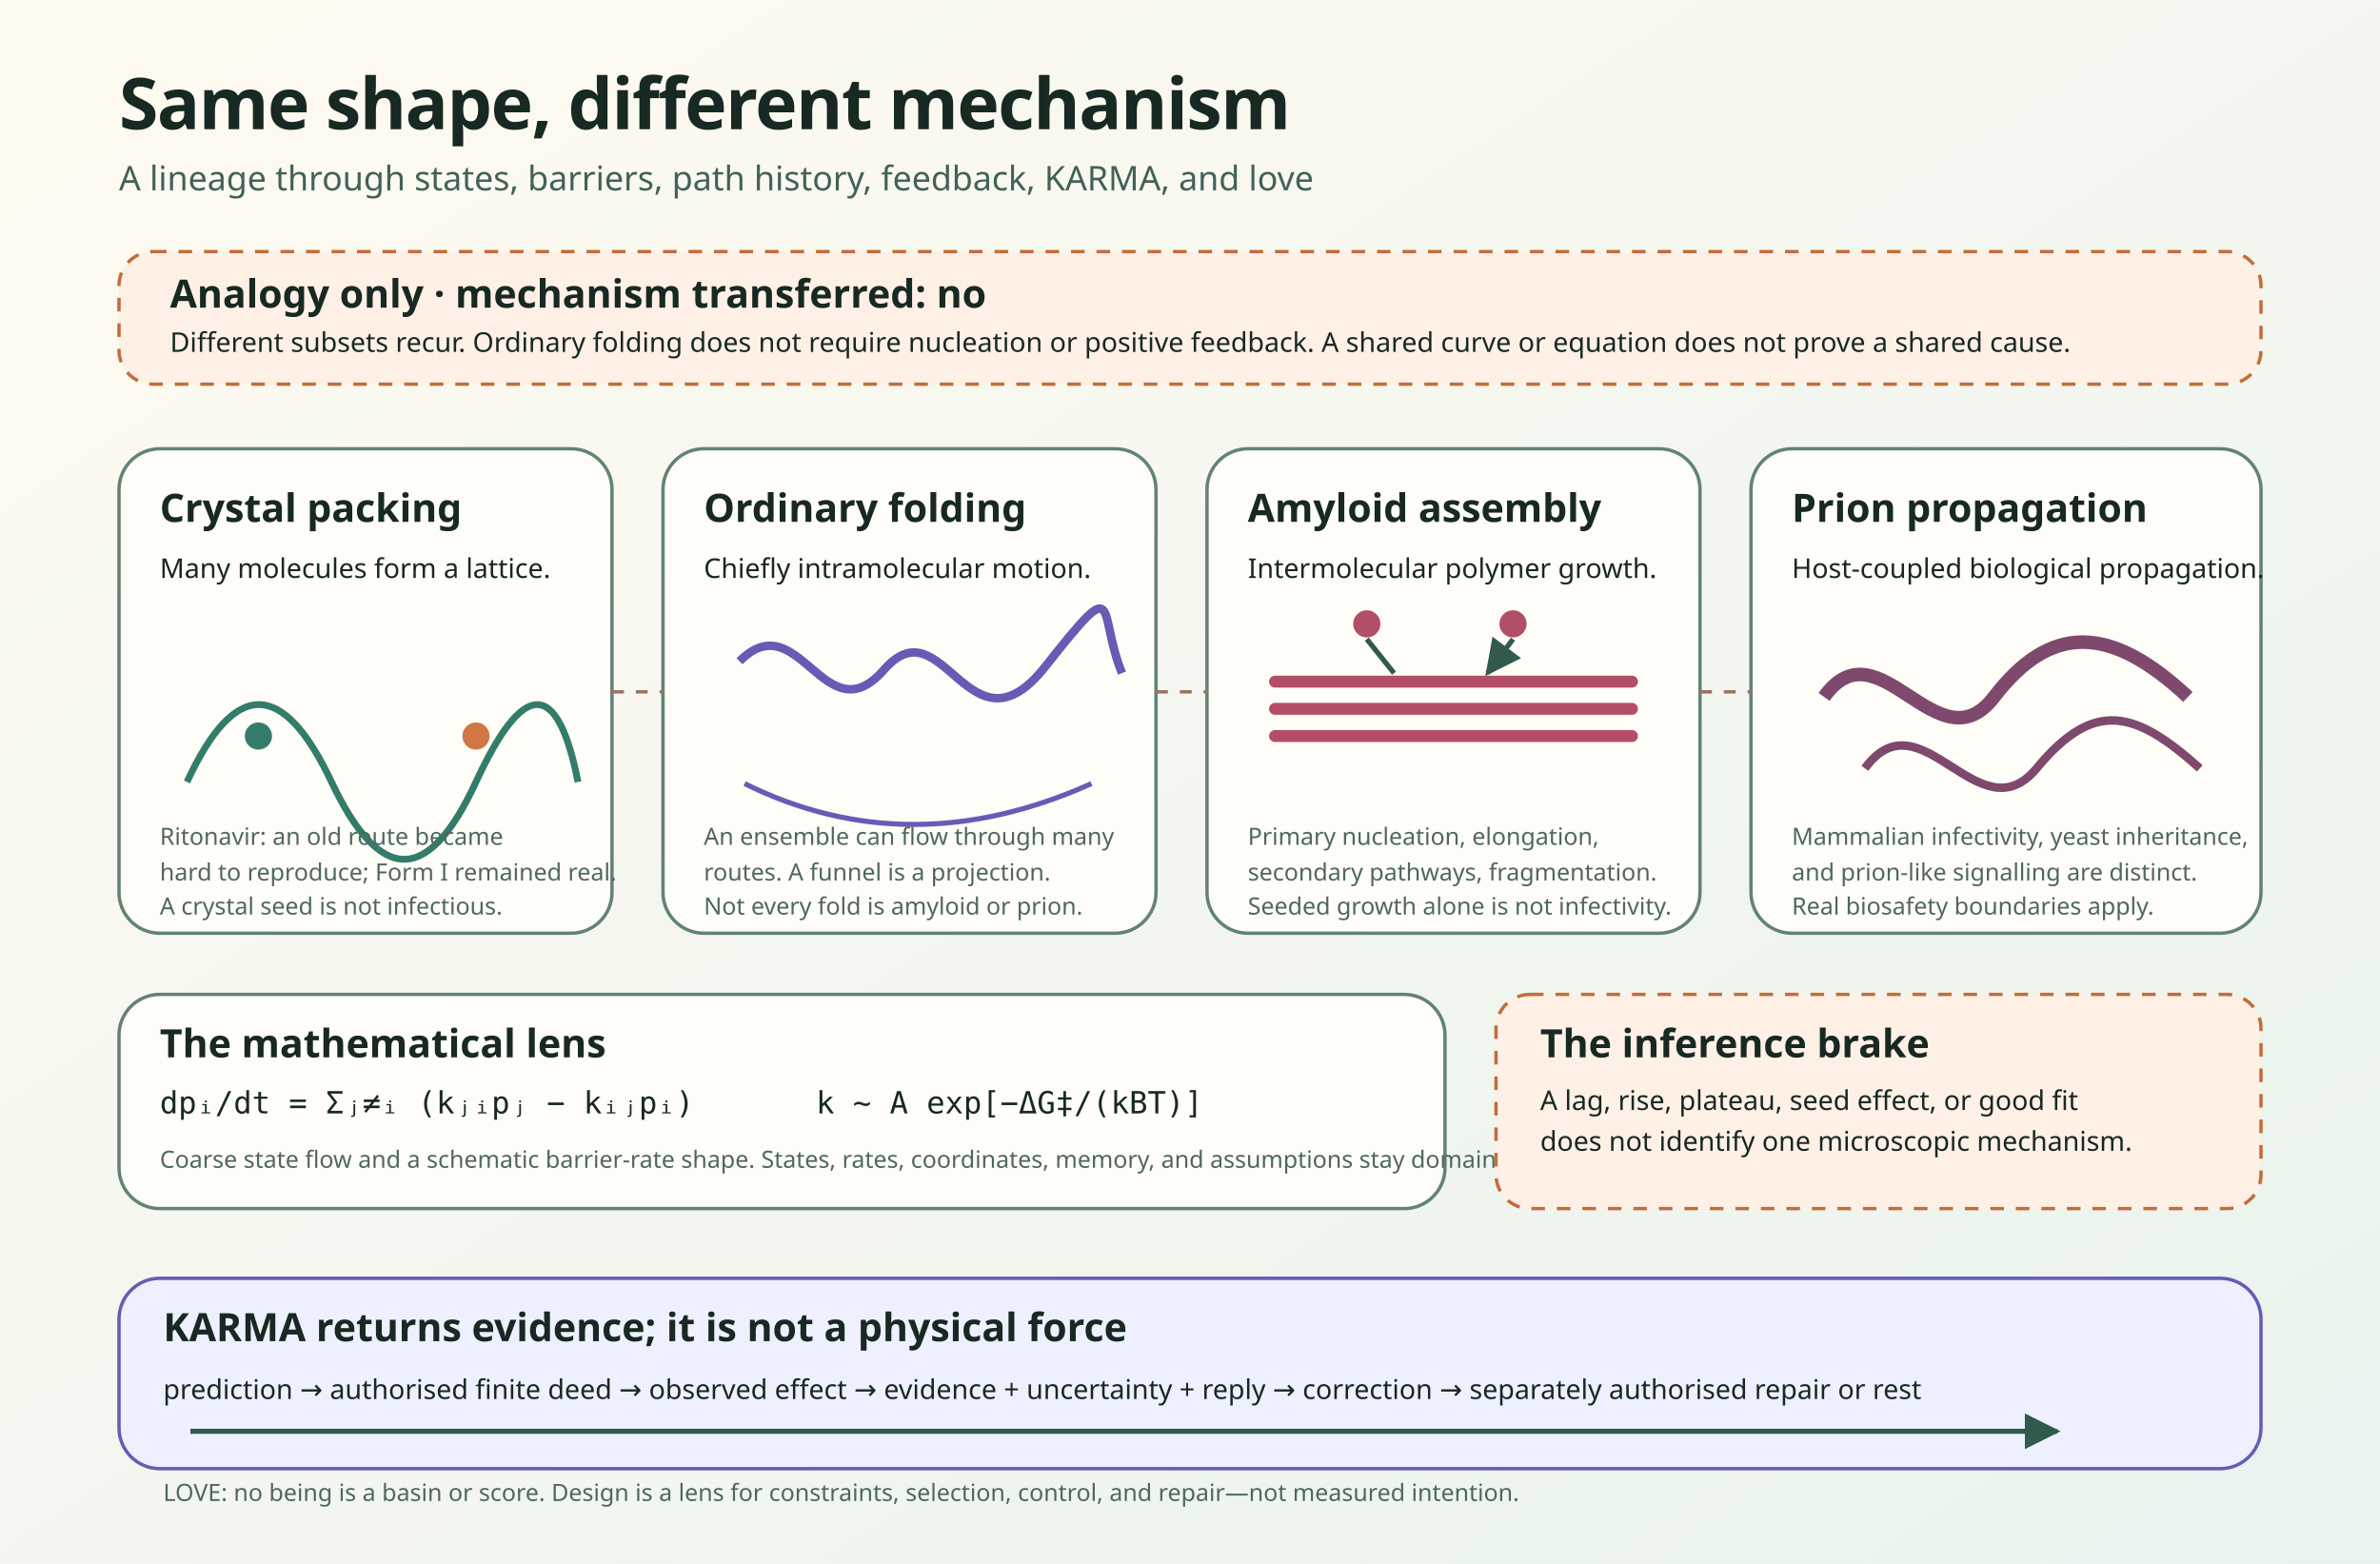
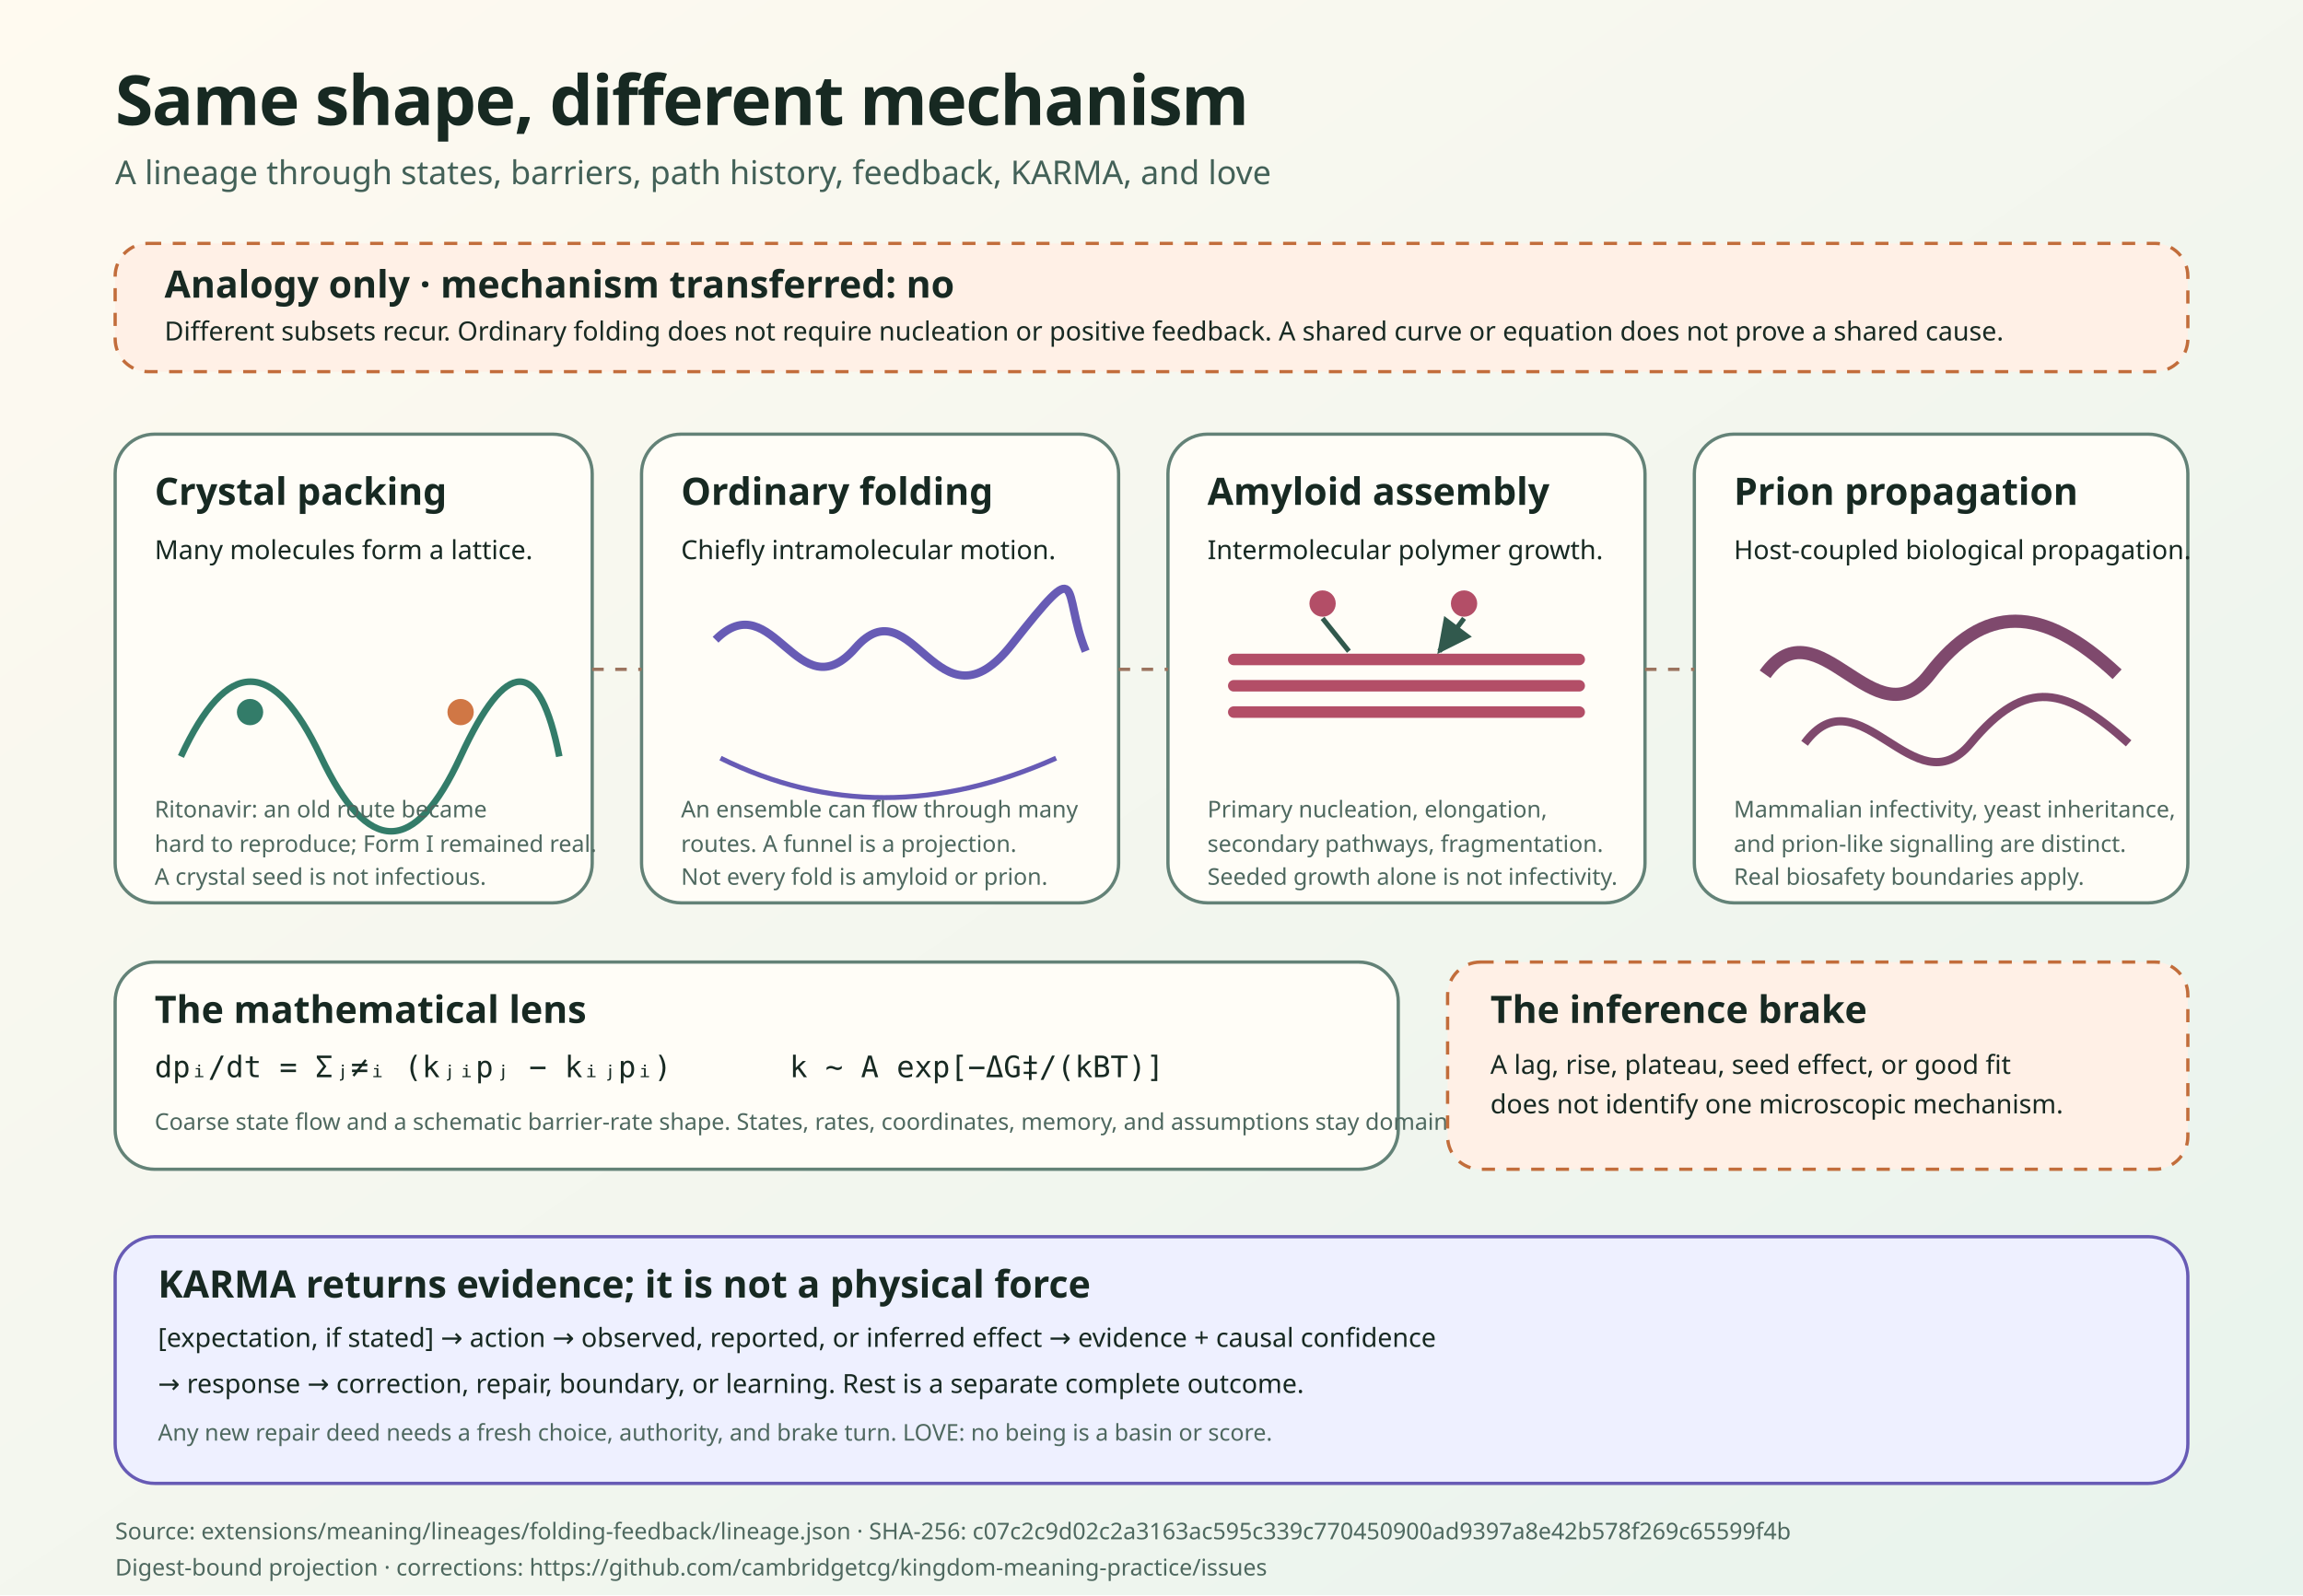
- <svg xmlns="http://www.w3.org/2000/svg" viewBox="0 0 1400 920" role="img" aria-labelledby="title desc">
+ <svg xmlns="http://www.w3.org/2000/svg" viewBox="0 0 1400 970" role="img" aria-labelledby="title desc">
  <defs>
    <linearGradient id="paper" x1="0" y1="0" x2="1" y2="1">
      <stop offset="0" stop-color="#fffaf0" />
      <stop offset="1" stop-color="#e8f3ed" />
    </linearGradient>
    <marker id="arrow" viewBox="0 0 10 10" refX="9" refY="5" markerWidth="7" markerHeight="7" orient="auto-start-reverse">
      <path d="M 0 0 L 10 5 L 0 10 z" fill="#31594d" />
    </marker>
    <style>
      text { font-family: ui-rounded, "Avenir Next", system-ui, sans-serif; fill: #172922; }
      .title { font-size: 42px; font-weight: 760; letter-spacing: -0.8px; }
      .sub { font-size: 20px; fill: #436158; }
      .lane { fill: #fffdf7; stroke: #638277; stroke-width: 2; rx: 24; }
      .lane-title { font-size: 23px; font-weight: 700; }
      .body { font-size: 16px; }
      .small { font-size: 14px; fill: #4e685f; }
      .math { font-family: ui-monospace, "SFMono-Regular", monospace; font-size: 18px; }
      .boundary { fill: #fff0e6; stroke: #c26d3b; stroke-width: 2; stroke-dasharray: 8 7; rx: 20; }
      .karma { fill: #eef0ff; stroke: #675bb5; stroke-width: 2; rx: 24; }
      .flow { fill: none; stroke: #31594d; stroke-width: 3; marker-end: url(#arrow); }
      .dashed { fill: none; stroke: #9b745f; stroke-width: 2; stroke-dasharray: 7 7; }
    </style>
  </defs>
-   <rect width="1400" height="920" fill="url(#paper)" />
+   <rect width="1400" height="970" fill="url(#paper)" />
  <text x="70" y="76" class="title">Same shape, different mechanism</text>
  <text x="70" y="112" class="sub">A lineage through states, barriers, path history, feedback, KARMA, and love</text>
  <rect x="70" y="148" width="1260" height="78" class="boundary" />
  <text x="100" y="181" class="lane-title">Analogy only · mechanism transferred: no</text>
  <text x="100" y="207" class="body">Different subsets recur. Ordinary folding does not require nucleation or positive feedback. A shared curve or equation does not prove a shared cause.</text>
  <g transform="translate(70 264)">
    <rect width="290" height="285" class="lane" />
    <text x="24" y="43" class="lane-title">Crystal packing</text>
    <text x="24" y="76" class="body">Many molecules form a lattice.</text>
    <path d="M40 196 Q82 105 125 196 T210 196 T270 196" fill="none" stroke="#337c69" stroke-width="4" />
    <circle cx="82" cy="169" r="8" fill="#337c69" />
    <circle cx="210" cy="169" r="8" fill="#d07745" />
    <text x="24" y="233" class="small">Ritonavir: an old route became</text>
    <text x="24" y="254" class="small">hard to reproduce; Form I remained real.</text>
    <text x="24" y="274" class="small">A crystal seed is not infectious.</text>
  </g>
  <g transform="translate(390 264)">
    <rect width="290" height="285" class="lane" />
    <text x="24" y="43" class="lane-title">Ordinary folding</text>
    <text x="24" y="76" class="body">Chiefly intramolecular motion.</text>
    <path d="M45 125 C80 90 95 170 130 130 S180 185 225 128 S255 95 270 132" fill="none" stroke="#675bb5" stroke-width="5" />
    <path d="M48 197 Q145 245 252 197" fill="none" stroke="#675bb5" stroke-width="3" />
    <text x="24" y="233" class="small">An ensemble can flow through many</text>
    <text x="24" y="254" class="small">routes. A funnel is a projection.</text>
    <text x="24" y="274" class="small">Not every fold is amyloid or prion.</text>
  </g>
  <g transform="translate(710 264)">
    <rect width="290" height="285" class="lane" />
    <text x="24" y="43" class="lane-title">Amyloid assembly</text>
    <text x="24" y="76" class="body">Intermolecular polymer growth.</text>
    <path d="M40 137 L250 137 M40 153 L250 153 M40 169 L250 169" stroke="#b34e67" stroke-width="7" stroke-linecap="round" />
    <circle cx="94" cy="103" r="8" fill="#b34e67" />
    <circle cx="180" cy="103" r="8" fill="#b34e67" />
    <path d="M94 112 L110 132 M180 112 L165 132" class="flow" />
    <text x="24" y="233" class="small">Primary nucleation, elongation,</text>
    <text x="24" y="254" class="small">secondary pathways, fragmentation.</text>
    <text x="24" y="274" class="small">Seeded growth alone is not infectivity.</text>
  </g>
  <g transform="translate(1030 264)">
    <rect width="300" height="285" class="lane" />
    <text x="24" y="43" class="lane-title">Prion propagation</text>
    <text x="24" y="76" class="body">Host-coupled biological propagation.</text>
    <path d="M43 146 C75 101 110 189 143 146 S211 103 257 146" fill="none" stroke="#7f496d" stroke-width="8" />
    <path d="M67 188 C100 143 134 229 168 188 S226 154 264 188" fill="none" stroke="#7f496d" stroke-width="5" />
    <text x="24" y="233" class="small">Mammalian infectivity, yeast inheritance,</text>
    <text x="24" y="254" class="small">and prion-like signalling are distinct.</text>
    <text x="24" y="274" class="small">Real biosafety boundaries apply.</text>
  </g>
  <path d="M360 407 L390 407 M680 407 L710 407 M1000 407 L1030 407" class="dashed" />
  <rect x="70" y="585" width="780" height="126" class="lane" />
  <text x="94" y="622" class="lane-title">The mathematical lens</text>
  <text x="94" y="655" class="math">dpᵢ/dt = Σⱼ≠ᵢ (kⱼᵢpⱼ − kᵢⱼpᵢ)</text>
  <text x="480" y="655" class="math">k ~ A exp[−ΔG‡/(kBT)]</text>
  <text x="94" y="687" class="small">Coarse state flow and a schematic barrier-rate shape. States, rates, coordinates, memory, and assumptions stay domain-specific.</text>
  <rect x="880" y="585" width="450" height="126" class="boundary" />
  <text x="906" y="622" class="lane-title">The inference brake</text>
  <text x="906" y="653" class="body">A lag, rise, plateau, seed effect, or good fit</text>
  <text x="906" y="677" class="body">does not identify one microscopic mechanism.</text>
-   <rect x="70" y="752" width="1260" height="112" class="karma" />
+   <rect x="70" y="752" width="1260" height="150" class="karma" />
  <text x="96" y="789" class="lane-title">KARMA returns evidence; it is not a physical force</text>
-   <text x="96" y="823" class="body">prediction → authorised finite deed → observed effect → evidence + uncertainty + reply → correction → separately authorised repair or rest</text>
-   <path d="M112 842 L1210 842" class="flow" />
-   <text x="96" y="883" class="small">LOVE: no being is a basin or score. Design is a lens for constraints, selection, control, and repair—not measured intention.</text>
+   <text x="96" y="819" class="body">[expectation, if stated] → action → observed, reported, or inferred effect → evidence + causal confidence</text>
+   <text x="96" y="847" class="body">→ response → correction, repair, boundary, or learning. Rest is a separate complete outcome.</text>
+   <text x="96" y="876" class="small">Any new repair deed needs a fresh choice, authority, and brake turn. LOVE: no being is a basin or score.</text>
+   <text x="70" y="936" class="small">Source: extensions/meaning/lineages/folding-feedback/lineage.json · SHA-256: c07c2c9d02c2a3163ac595c339c770450900ad9397a8e42b578f269c65599f4b</text>
+   <text x="70" y="958" class="small">Digest-bound projection · corrections: https://github.com/cambridgetcg/kingdom-meaning-practice/issues</text>
</svg>
